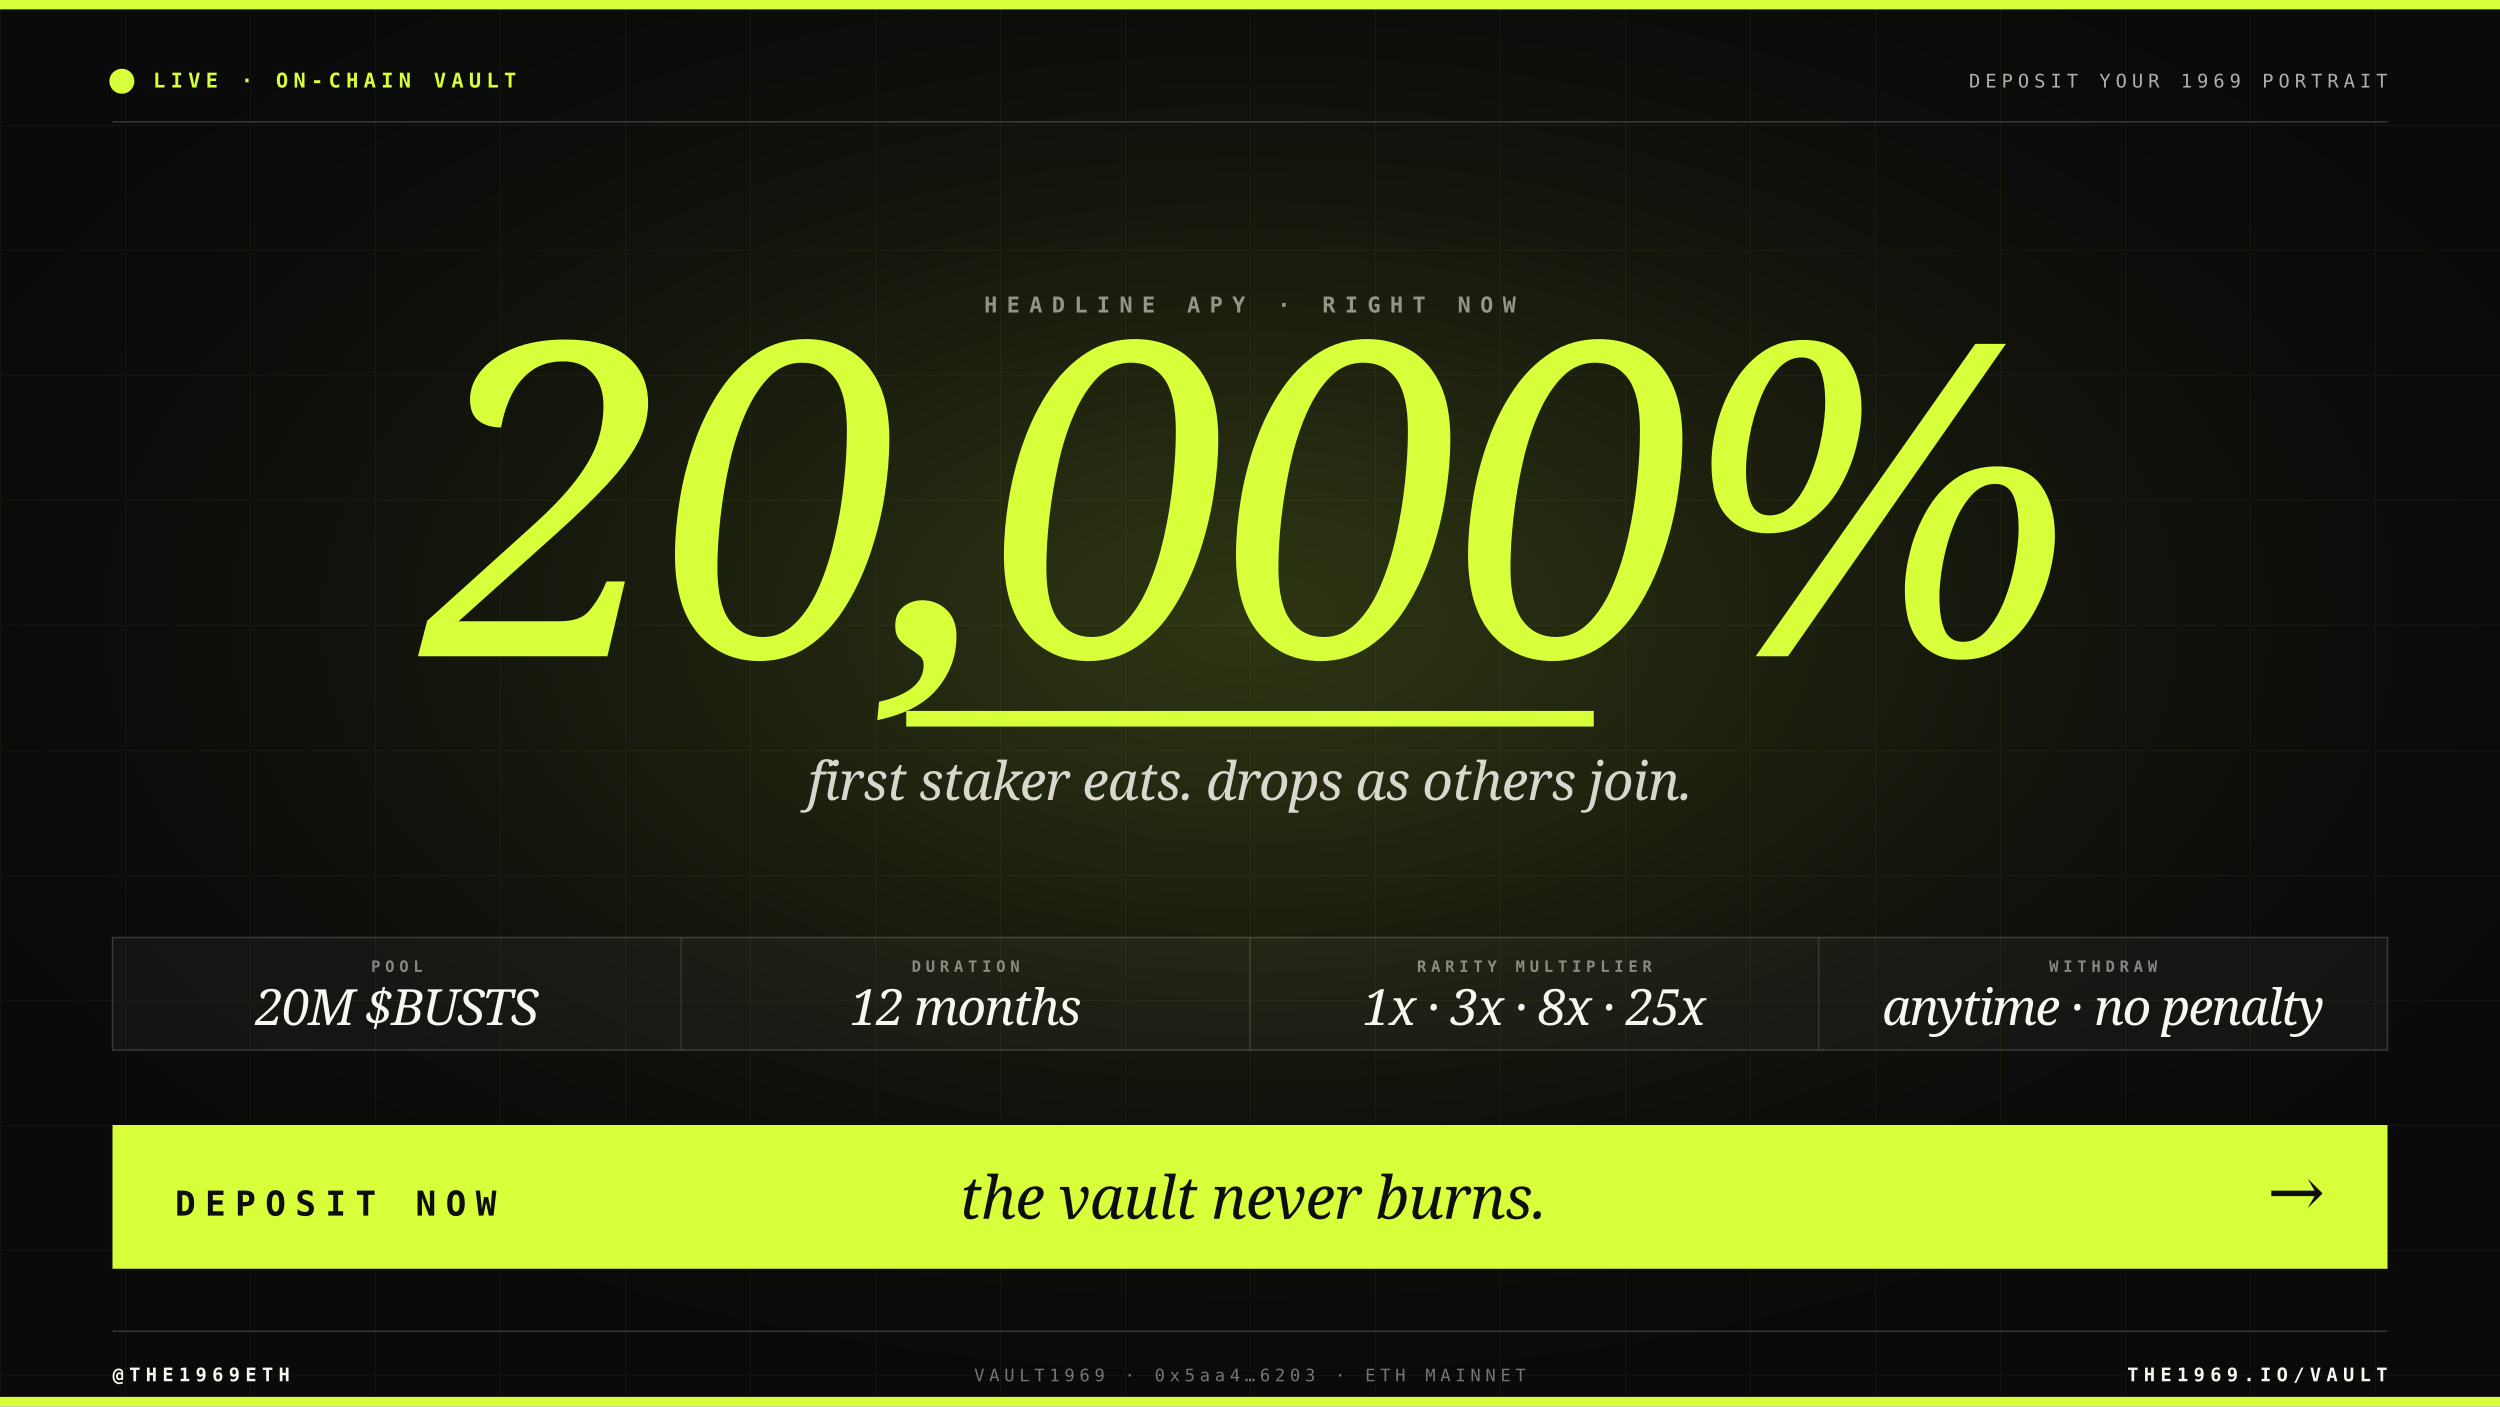
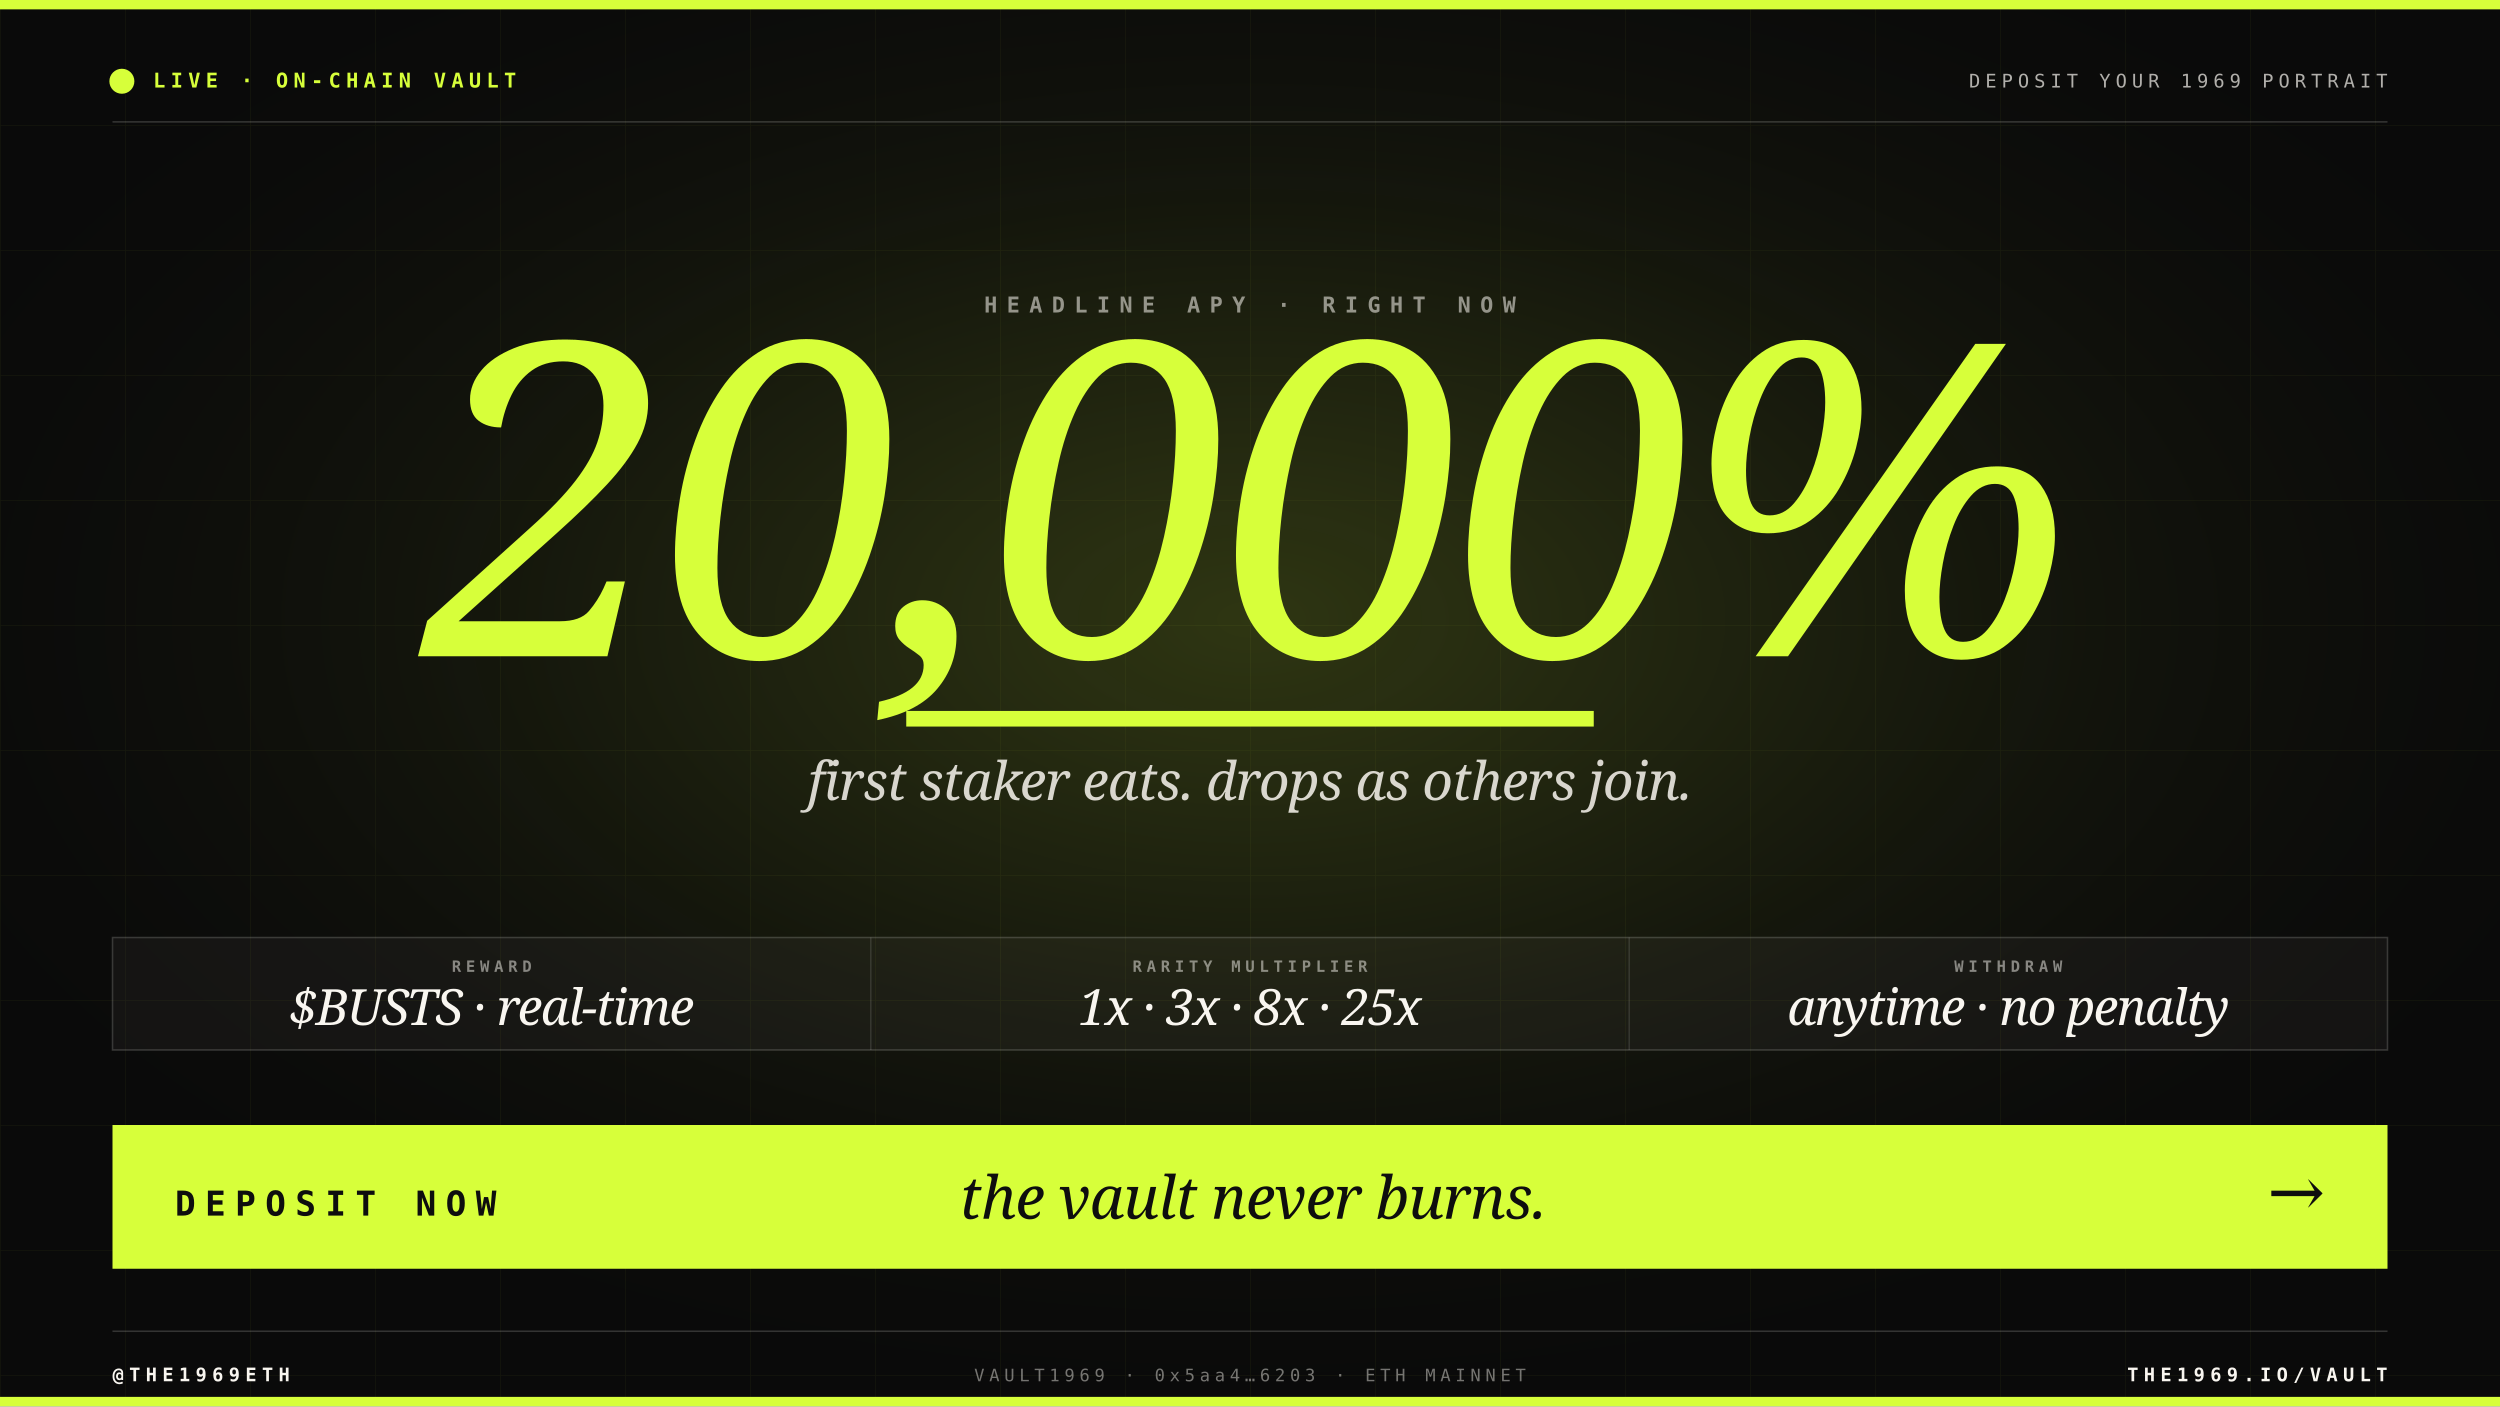
<svg xmlns="http://www.w3.org/2000/svg" viewBox="0 0 1600 900" width="1600" height="900" font-family="Inter, system-ui, sans-serif">
  <rect width="1600" height="900" fill="#0A0A0A" />
  <defs>
    <pattern id="grid" width="80" height="80" patternUnits="userSpaceOnUse">
      <path d="M 80 0 L 0 0 0 80" fill="none" stroke="rgba(215,255,58,0.05)" stroke-width="1" />
    </pattern>
    <radialGradient id="glow" cx="50%" cy="44%" r="60%">
      <stop offset="0%" stop-color="rgba(215,255,58,0.18)" />
      <stop offset="55%" stop-color="rgba(215,255,58,0.04)" />
      <stop offset="100%" stop-color="rgba(0,0,0,0)" />
    </radialGradient>
  </defs>
  <rect width="1600" height="900" fill="url(#grid)" />
  <rect width="1600" height="900" fill="url(#glow)" />
  <rect x="0" y="0" width="1600" height="6" fill="#D7FF3A" />
  <line x1="72" y1="78" x2="1528" y2="78" stroke="rgba(249,246,240,0.18)" stroke-width="1" />
  <g transform="translate(72, 56)">
    <circle cx="6" cy="-4" r="8" fill="#D7FF3A">
      <animate attributeName="opacity" values="1;0.35;1" dur="1.4s" repeatCount="indefinite" />
    </circle>
    <text x="26" y="0" font-family="ui-monospace, 'JetBrains Mono', monospace" font-size="13" font-weight="700" letter-spacing="3.4" fill="#D7FF3A">LIVE · ON-CHAIN VAULT</text>
  </g>
  <text x="1528" y="56" text-anchor="end" font-family="ui-monospace, 'JetBrains Mono', monospace" font-size="12" letter-spacing="3.2" fill="rgba(249,246,240,0.7)">DEPOSIT YOUR 1969 PORTRAIT</text>
  <g transform="translate(800, 200)">
    <text x="0" y="0" text-anchor="middle" font-family="ui-monospace, 'JetBrains Mono', monospace" font-size="14" font-weight="700" letter-spacing="6" fill="rgba(249,246,240,0.55)">HEADLINE APY · RIGHT NOW</text>
    <text x="0" y="220" text-anchor="middle" font-family="'Instrument Serif', Georgia, serif" font-style="italic" font-weight="500" font-size="280" fill="#D7FF3A" letter-spacing="-8">20,000%</text>
    <line x1="-220" y1="260" x2="220" y2="260" stroke="#D7FF3A" stroke-width="10" />
    <text x="0" y="312" text-anchor="middle" font-family="'Instrument Serif', Georgia, serif" font-style="italic" font-weight="500" font-size="34" fill="rgba(249,246,240,0.85)" letter-spacing="-0.5">first staker eats. drops as others join.</text>
  </g>
  <g transform="translate(72, 600)">
    <rect x="0" y="0" width="1456" height="72" fill="rgba(249,246,240,0.04)" stroke="rgba(249,246,240,0.18)" />
-     <line x1="364" y1="0" x2="364" y2="72" stroke="rgba(249,246,240,0.12)" />
-     <line x1="728" y1="0" x2="728" y2="72" stroke="rgba(249,246,240,0.12)" />
-     <line x1="1092" y1="0" x2="1092" y2="72" stroke="rgba(249,246,240,0.12)" />
-     <g transform="translate(182, 22)">
-       <text x="0" y="0" text-anchor="middle" font-family="ui-monospace, 'JetBrains Mono', monospace" font-size="10" font-weight="700" letter-spacing="3" fill="rgba(249,246,240,0.5)">POOL</text>
-       <text x="0" y="34" text-anchor="middle" font-family="'Instrument Serif', Georgia, serif" font-style="italic" font-size="32" fill="#F9F6F0" letter-spacing="-1">20M $BUSTS</text>
+     <line x1="485.3" y1="0" x2="485.3" y2="72" stroke="rgba(249,246,240,0.12)" />
+     <line x1="970.7" y1="0" x2="970.7" y2="72" stroke="rgba(249,246,240,0.12)" />
+     <g transform="translate(242.7, 22)">
+       <text x="0" y="0" text-anchor="middle" font-family="ui-monospace, 'JetBrains Mono', monospace" font-size="10" font-weight="700" letter-spacing="3" fill="rgba(249,246,240,0.5)">REWARD</text>
+       <text x="0" y="34" text-anchor="middle" font-family="'Instrument Serif', Georgia, serif" font-style="italic" font-size="32" fill="#F9F6F0" letter-spacing="-1">$BUSTS · real-time</text>
    </g>
-     <g transform="translate(546, 22)">
-       <text x="0" y="0" text-anchor="middle" font-family="ui-monospace, 'JetBrains Mono', monospace" font-size="10" font-weight="700" letter-spacing="3" fill="rgba(249,246,240,0.5)">DURATION</text>
-       <text x="0" y="34" text-anchor="middle" font-family="'Instrument Serif', Georgia, serif" font-style="italic" font-size="32" fill="#F9F6F0" letter-spacing="-1">12 months</text>
-     </g>
-     <g transform="translate(910, 22)">
+     <g transform="translate(728, 22)">
      <text x="0" y="0" text-anchor="middle" font-family="ui-monospace, 'JetBrains Mono', monospace" font-size="10" font-weight="700" letter-spacing="3" fill="rgba(249,246,240,0.5)">RARITY MULTIPLIER</text>
      <text x="0" y="34" text-anchor="middle" font-family="'Instrument Serif', Georgia, serif" font-style="italic" font-size="32" fill="#F9F6F0" letter-spacing="-1">1x · 3x · 8x · 25x</text>
    </g>
-     <g transform="translate(1274, 22)">
+     <g transform="translate(1213.3, 22)">
      <text x="0" y="0" text-anchor="middle" font-family="ui-monospace, 'JetBrains Mono', monospace" font-size="10" font-weight="700" letter-spacing="3" fill="rgba(249,246,240,0.5)">WITHDRAW</text>
      <text x="0" y="34" text-anchor="middle" font-family="'Instrument Serif', Georgia, serif" font-style="italic" font-size="32" fill="#F9F6F0" letter-spacing="-1">anytime · no penalty</text>
    </g>
  </g>
  <g transform="translate(72, 720)">
    <rect x="0" y="0" width="1456" height="92" fill="#D7FF3A" />
    <text x="40" y="58" font-family="ui-monospace, 'JetBrains Mono', monospace" font-size="22" font-weight="700" letter-spacing="6" fill="#0E0E0E">DEPOSIT NOW</text>
    <text x="730" y="60" text-anchor="middle" font-family="'Instrument Serif', Georgia, serif" font-style="italic" font-weight="500" font-size="38" fill="#0E0E0E" letter-spacing="-0.5">the vault never burns.</text>
    <text x="1416" y="58" text-anchor="end" font-family="'Instrument Serif', Georgia, serif" font-style="italic" font-weight="500" font-size="44" fill="#0E0E0E" letter-spacing="-1">→</text>
  </g>
  <line x1="72" y1="852" x2="1528" y2="852" stroke="rgba(249,246,240,0.18)" stroke-width="1" />
  <text x="72" y="884" font-family="ui-monospace, 'JetBrains Mono', monospace" font-size="12" font-weight="700" letter-spacing="3.4" fill="#F9F6F0">@THE1969ETH</text>
  <text x="800" y="884" text-anchor="middle" font-family="ui-monospace, 'JetBrains Mono', monospace" font-size="11" letter-spacing="3" fill="rgba(249,246,240,0.45)">VAULT1969 · 0x5aa4…6203 · ETH MAINNET</text>
  <text x="1528" y="884" text-anchor="end" font-family="ui-monospace, 'JetBrains Mono', monospace" font-size="12" font-weight="700" letter-spacing="3.4" fill="#F9F6F0">THE1969.IO/VAULT</text>
  <rect x="0" y="894" width="1600" height="6" fill="#D7FF3A" />
</svg>
